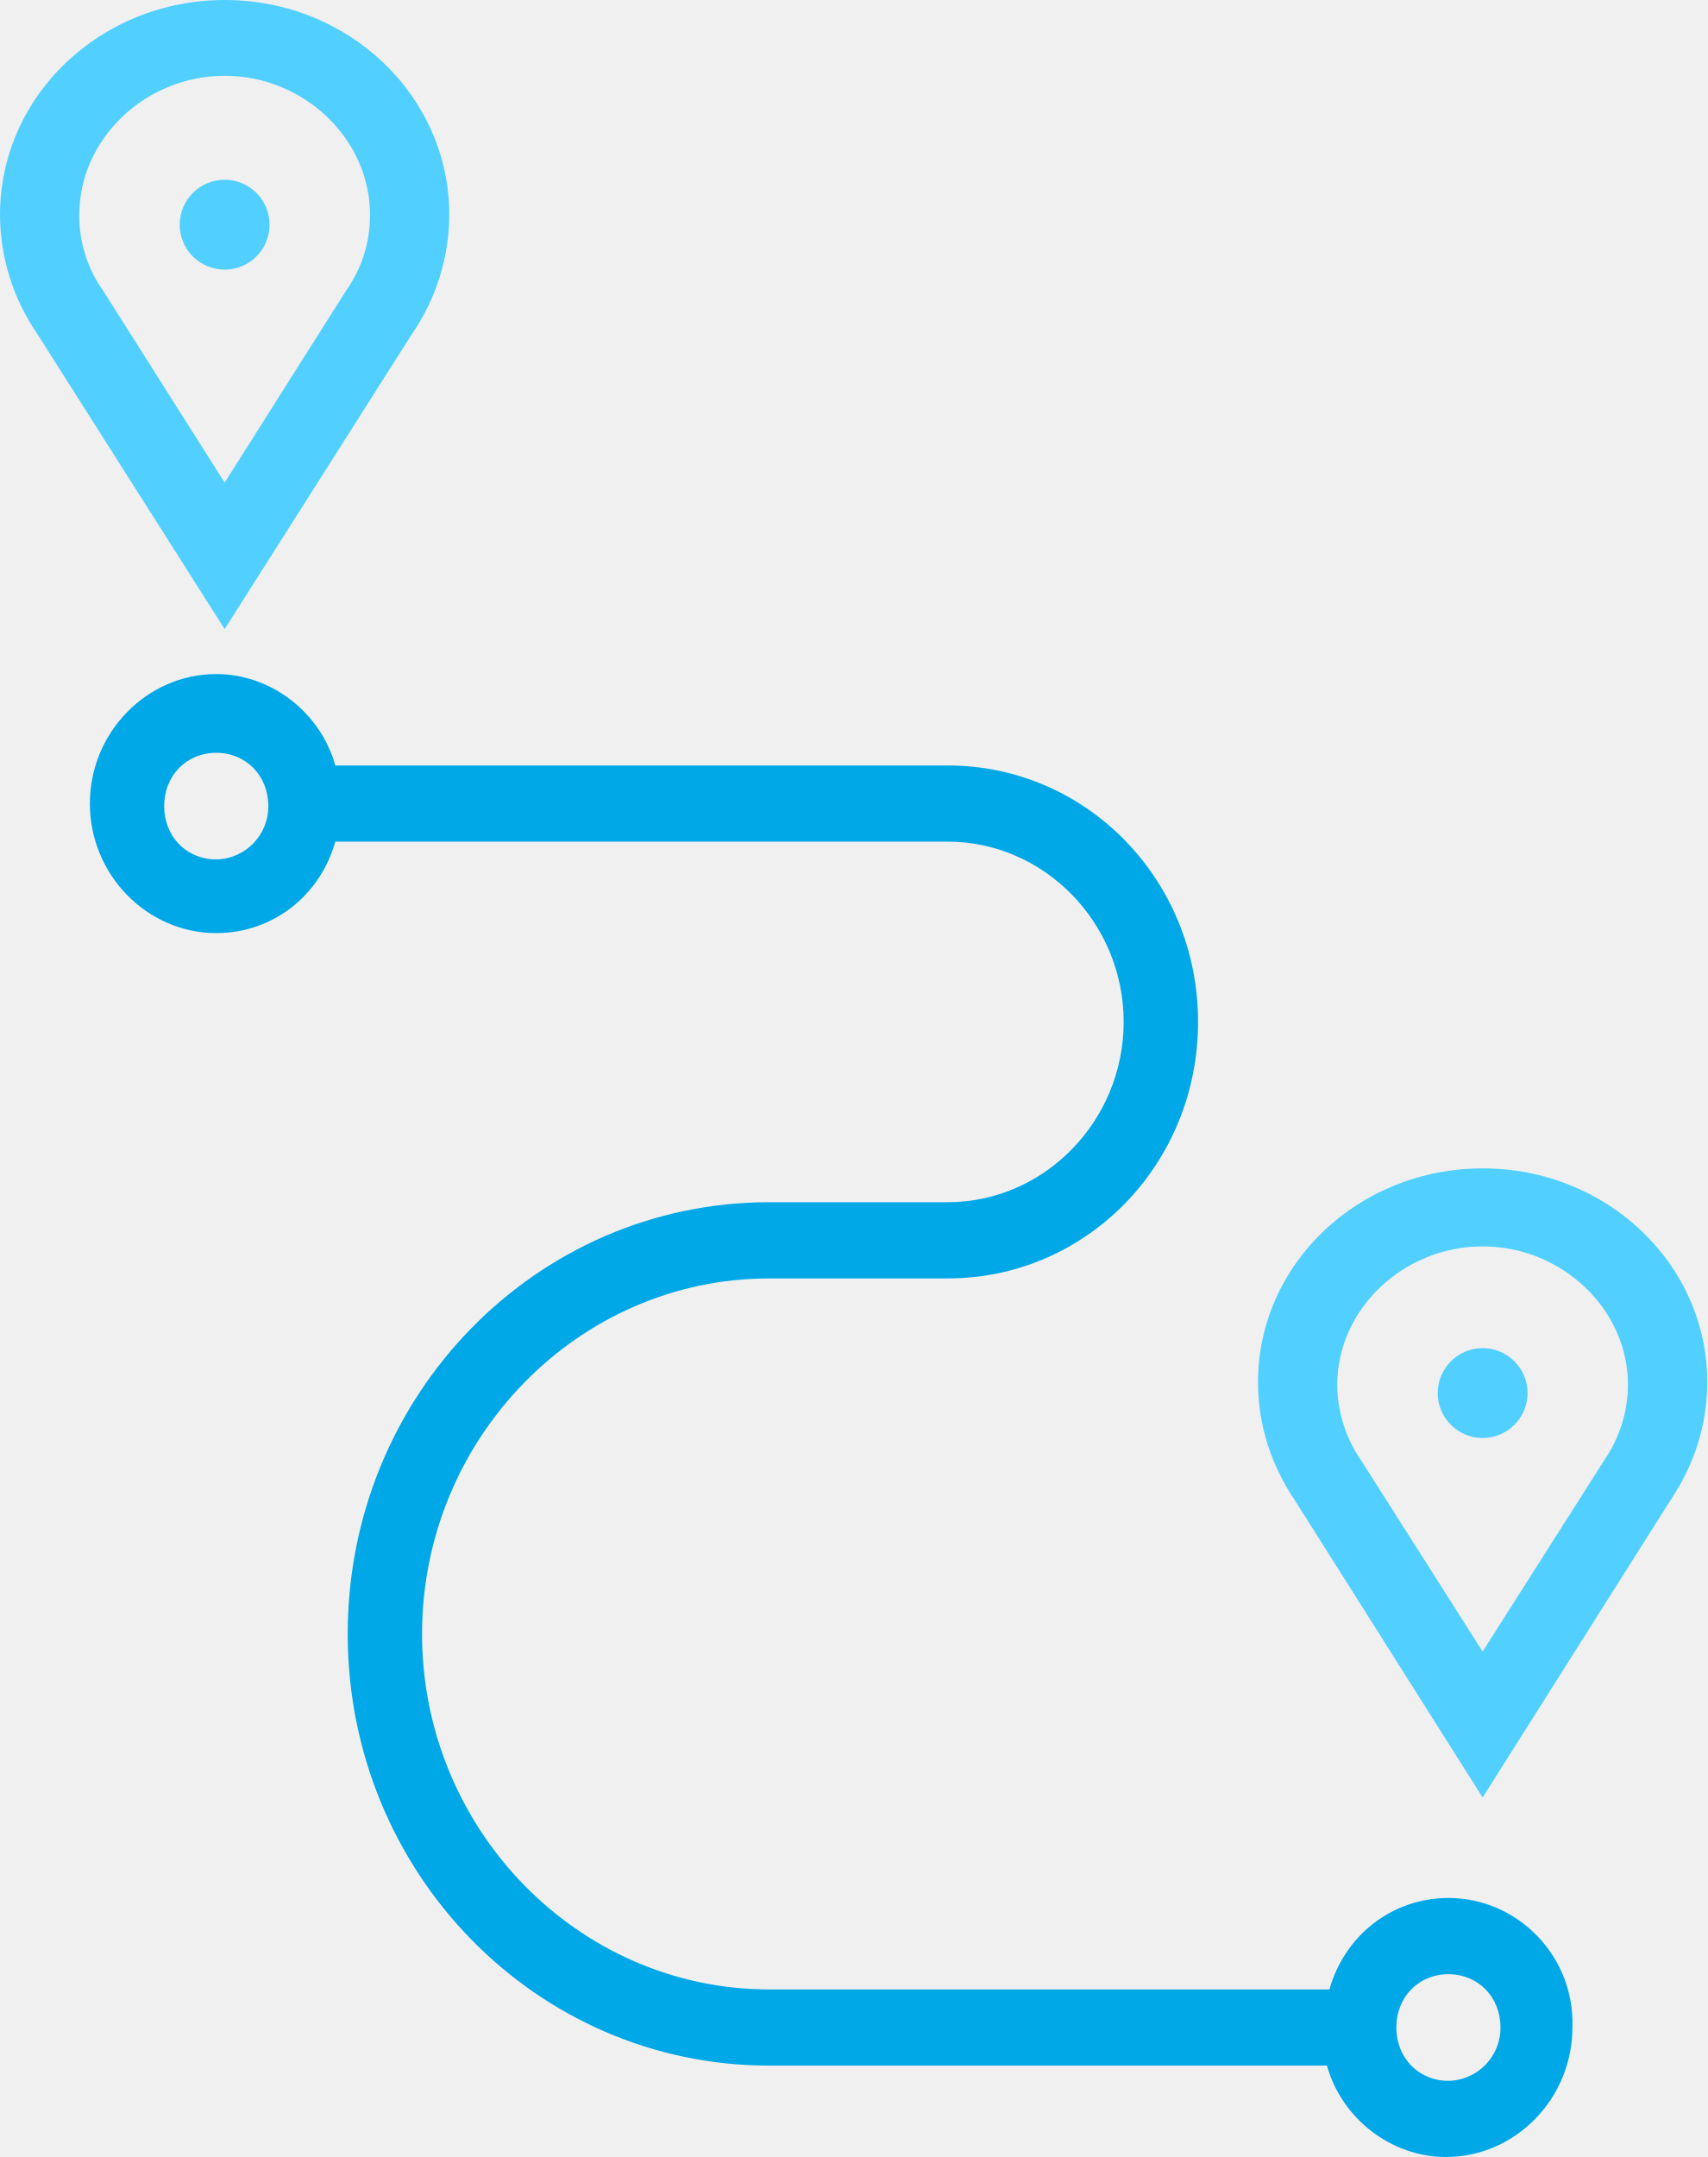
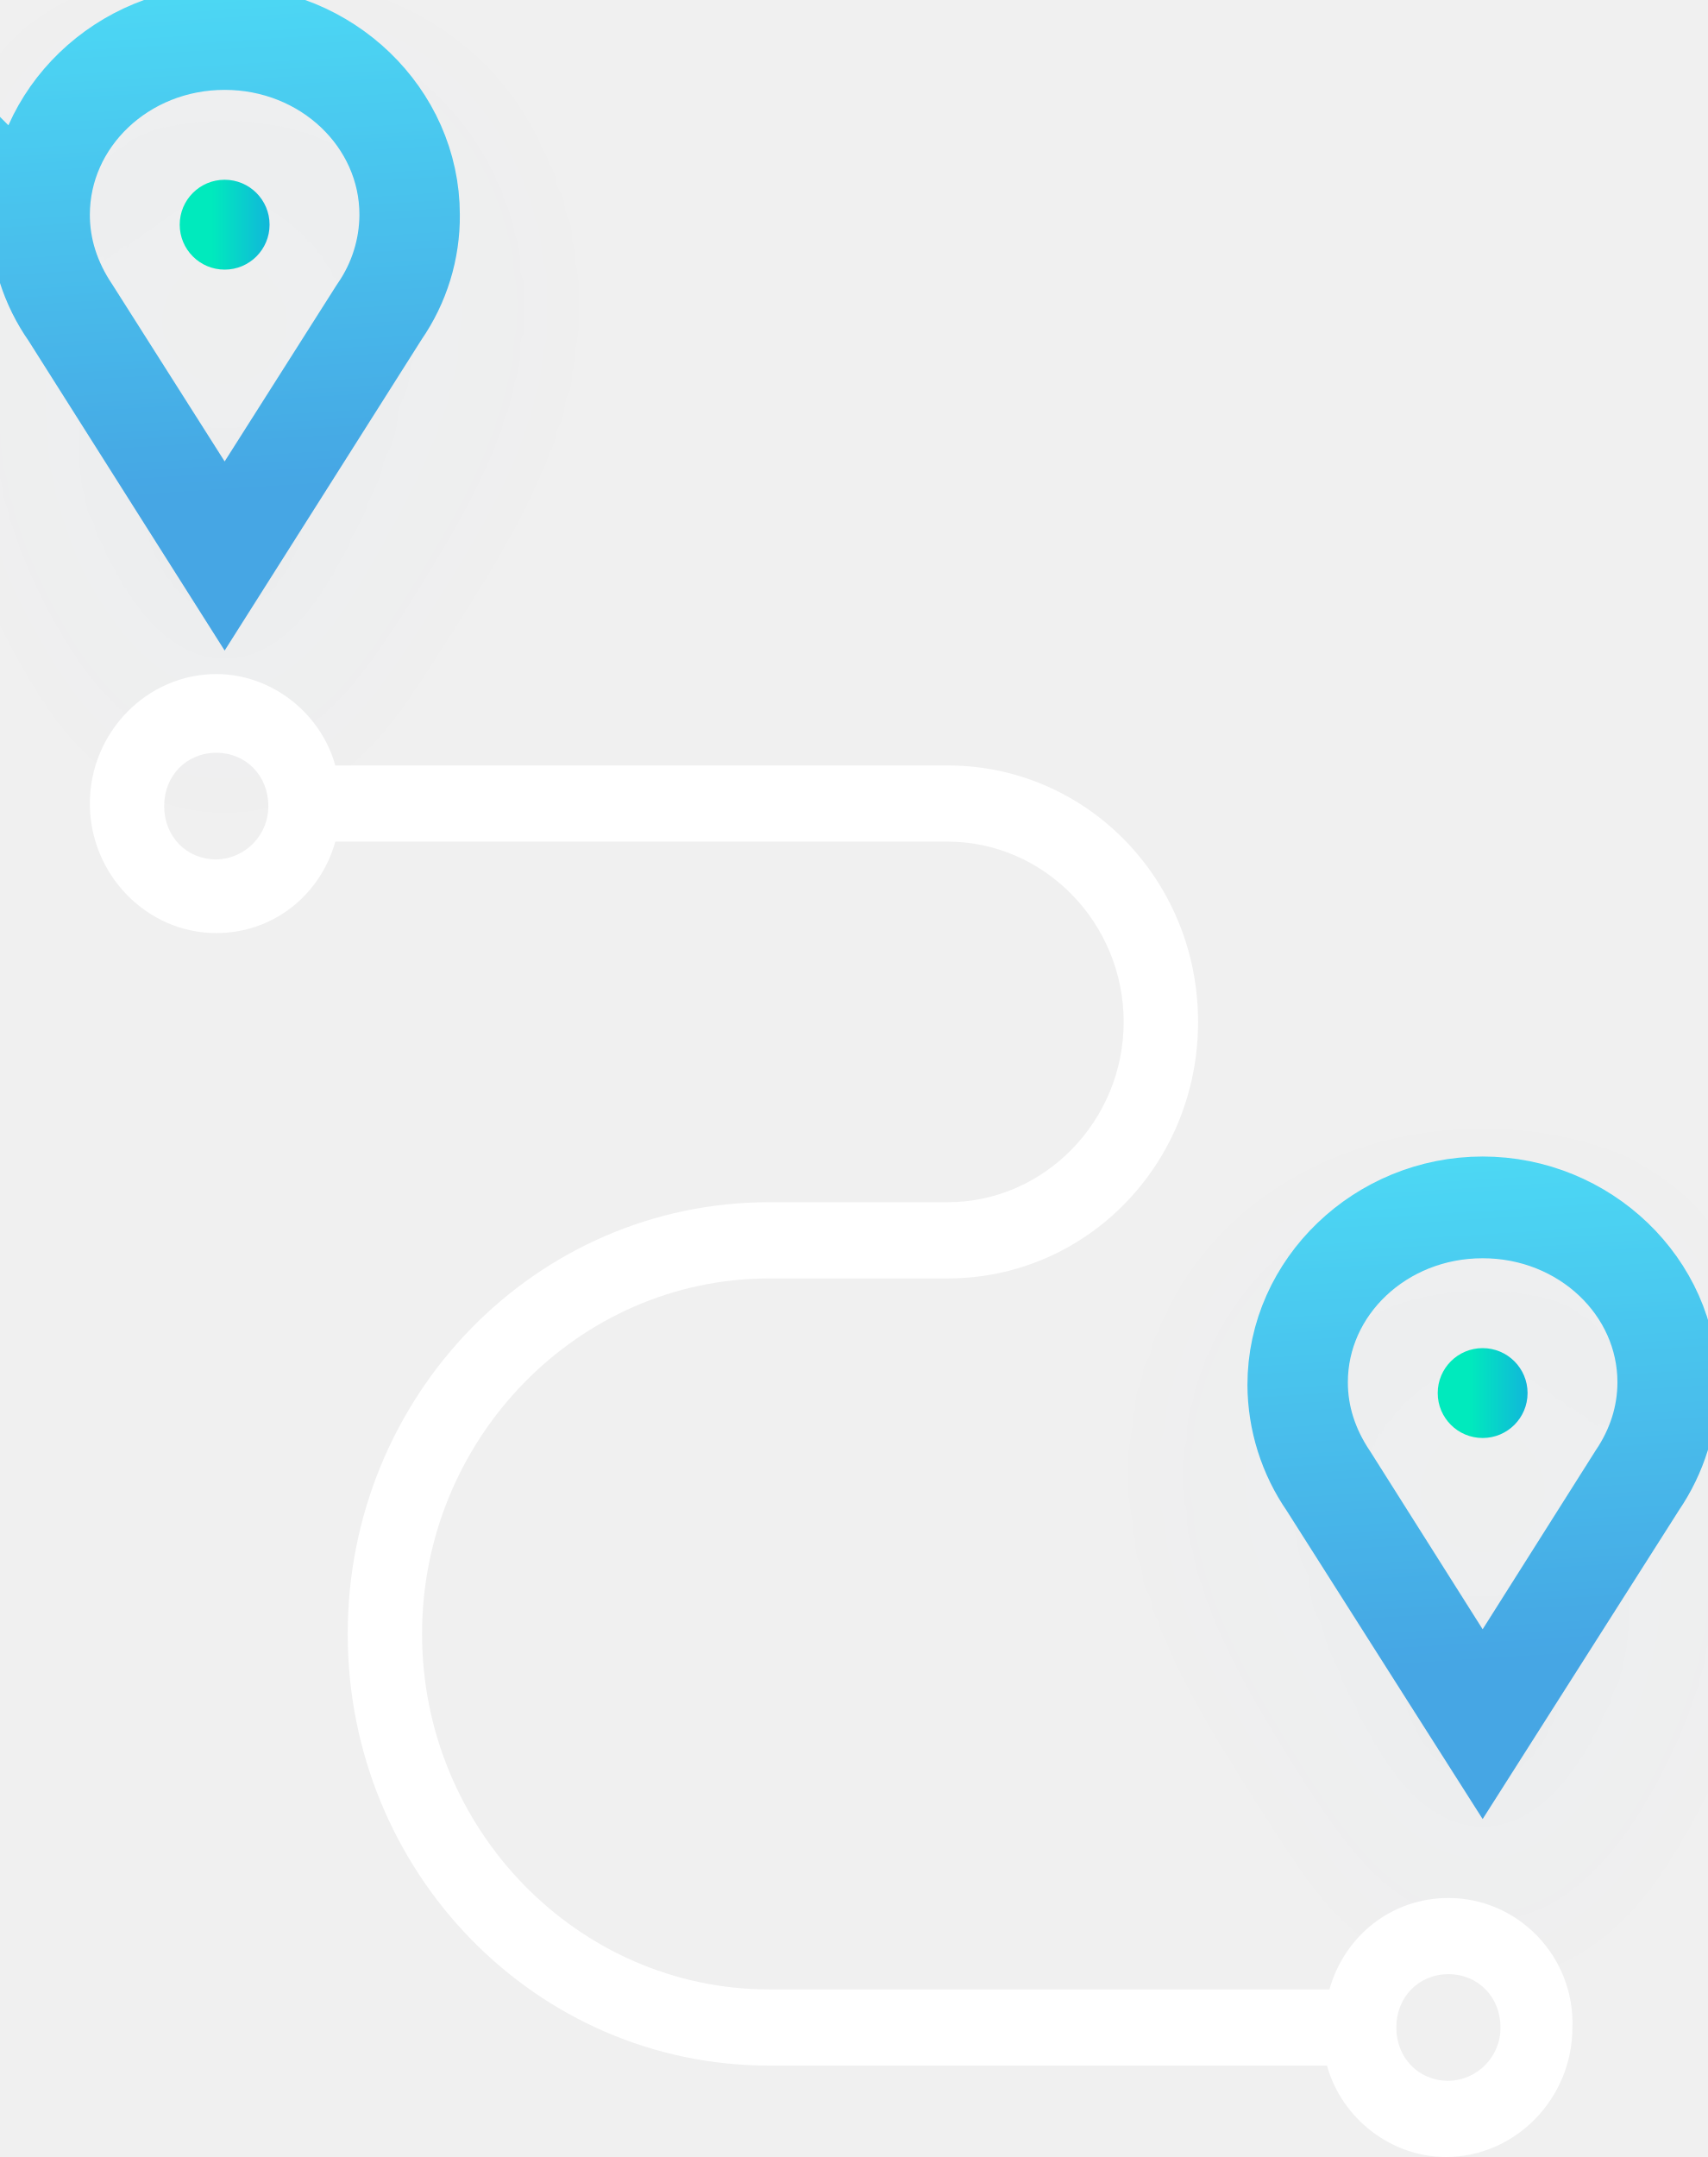
- <svg xmlns="http://www.w3.org/2000/svg" width="38" height="48" viewBox="0 0 38 48">
+ <svg xmlns="http://www.w3.org/2000/svg" xmlns:xlink="http://www.w3.org/1999/xlink" width="38" height="48" viewBox="0 0 38 48">
+   <defs>
+     <linearGradient id="c" x1="65.808%" x2="59.513%" y1="85.631%" y2="-55.374%">
+       <stop offset="0%" stop-color="#1490E0" />
+       <stop offset="100%" stop-color="#20F0FF" />
+     </linearGradient>
+     <path id="b" d="M9.176 7.422A4.7 4.7 0 0 0 10 4.779C10 2.137 7.765 0 5 0S0 2.137 0 4.78a4.7 4.7 0 0 0 .824 2.642L5 14l4.176-6.578zM1.765 4.779c0-1.687 1.47-3.092 3.235-3.092s3.235 1.405 3.235 3.092c0 .619-.176 1.18-.53 1.687L5 10.739 2.294 6.466a2.882 2.882 0 0 1-.53-1.687z" />
+     <filter id="a" width="240%" height="200%" x="-70%" y="-35.7%" filterUnits="objectBoundingBox">
+       <feOffset dy="2" in="SourceAlpha" result="shadowOffsetOuter1" />
+       <feMorphology in="SourceAlpha" radius="2" result="shadowInner" />
+       <feOffset dy="2" in="shadowInner" result="shadowInner" />
+       <feComposite in="shadowOffsetOuter1" in2="shadowInner" operator="out" result="shadowOffsetOuter1" />
+       <feGaussianBlur in="shadowOffsetOuter1" result="shadowBlurOuter1" stdDeviation="2" />
+       <feColorMatrix in="shadowBlurOuter1" values="0 0 0 0 0.033 0 0 0 0 0.327 0 0 0 0 0.538 0 0 0 0.15 0" />
+     </filter>
+     <path id="e" d="M33 26c-2.765 0-5 2.128-5 4.76 0 .952.294 1.848.824 2.632L33 40l4.176-6.608c.53-.784.824-1.68.824-2.632 0-2.632-2.235-4.76-5-4.76zm2.706 6.496L33 36.752l-2.706-4.256a2.99 2.99 0 0 1-.53-1.68c0-1.68 1.471-3.08 3.236-3.08 1.765 0 3.235 1.4 3.235 3.08a2.99 2.99 0 0 1-.53 1.68z" />
+     <filter id="d" width="240%" height="200%" x="-70%" y="-35.7%" filterUnits="objectBoundingBox">
+       <feOffset dy="2" in="SourceAlpha" result="shadowOffsetOuter1" />
+       <feMorphology in="SourceAlpha" radius="2" result="shadowInner" />
+       <feOffset dy="2" in="shadowInner" result="shadowInner" />
+       <feComposite in="shadowOffsetOuter1" in2="shadowInner" operator="out" result="shadowOffsetOuter1" />
+       <feGaussianBlur in="shadowOffsetOuter1" result="shadowBlurOuter1" stdDeviation="2" />
+       <feColorMatrix in="shadowBlurOuter1" values="0 0 0 0 0.033 0 0 0 0 0.327 0 0 0 0 0.538 0 0 0 0.15 0" />
+     </filter>
+     <linearGradient id="f" x1="113.409%" x2="35.661%" y1="55.58%" y2="55.58%">
+       <stop offset="0%" stop-color="#14ACE0" />
+       <stop offset="100%" stop-color="#00EABD" />
+     </linearGradient>
+   </defs>
  <g fill="none" fill-rule="nonzero">
-     <path fill="#51D0FF" d="M9.176 7.422A4.7 4.7 0 0 0 10 4.779C10 2.137 7.765 0 5 0S0 2.137 0 4.78a4.7 4.7 0 0 0 .824 2.642L5 14l4.176-6.578zM1.765 4.779c0-1.687 1.47-3.092 3.235-3.092s3.235 1.405 3.235 3.092c0 .619-.176 1.18-.53 1.687L5 10.739 2.294 6.466a2.882 2.882 0 0 1-.53-1.687zM33 26c-2.765 0-5 2.128-5 4.76 0 .952.294 1.848.824 2.632L33 40l4.176-6.608c.53-.784.824-1.68.824-2.632 0-2.632-2.235-4.76-5-4.76zm2.706 6.496L33 36.752l-2.706-4.256a2.99 2.99 0 0 1-.53-1.68c0-1.68 1.471-3.08 3.236-3.08 1.765 0 3.235 1.4 3.235 3.08a2.99 2.99 0 0 1-.53 1.68z" />
-     <circle cx="33" cy="31" r="1" fill="#51D0FF" />
-     <circle cx="5" cy="5" r="1" fill="#51D0FF" />
-     <path fill="#00A8E7" d="M32.24 42.236c-1.27 0-2.318.848-2.65 2.035H17.12c-4.25 0-7.726-3.56-7.726-7.911 0-4.351 3.477-7.911 7.726-7.911h3.973c3.09 0 5.573-2.543 5.573-5.708 0-3.164-2.483-5.707-5.573-5.707H7.463C7.132 15.848 6.028 15 4.814 15 3.27 15 2 16.3 2 17.882s1.27 2.882 2.814 2.882c1.27 0 2.318-.848 2.649-2.035h13.63c2.152 0 3.917 1.809 3.917 4.012 0 2.204-1.765 4.012-3.917 4.012H17.12c-5.187 0-9.381 4.295-9.381 9.607 0 5.311 4.194 9.606 9.38 9.606h12.416C29.866 47.152 30.97 48 32.184 48c1.545 0 2.814-1.3 2.814-2.882.055-1.582-1.214-2.882-2.759-2.882zM4.813 19.125c-.662 0-1.159-.509-1.159-1.187s.497-1.186 1.16-1.186c.661 0 1.158.508 1.158 1.186a1.18 1.18 0 0 1-1.159 1.187zm27.425 27.18c-.662 0-1.159-.509-1.159-1.187s.497-1.186 1.16-1.186c.661 0 1.158.508 1.158 1.186a1.18 1.18 0 0 1-1.159 1.187z" />
+     <g opacity=".776">
+       <use fill="#000" filter="url(#a)" xlink:href="#b" />
+       <path stroke="url(#c)" stroke-linejoin="square" stroke-width="2" d="M5 12.134l3.332-5.248.015-.022A3.7 3.7 0 0 0 9 4.779C9 2.7 7.222 1 5 1S1 2.7 1 4.78c0 .736.223 1.444.668 2.106L5 12.134zM.765 4.78C.765 2.53 2.693.687 5 .687c2.307 0 4.235 1.843 4.235 4.092a3.84 3.84 0 0 1-.684 2.222L5 12.608l-.845-1.334-2.681-4.236a3.882 3.882 0 0 1-.71-2.259z" />
+     </g>
+     <g opacity=".776">
+       <use fill="#000" filter="url(#d)" xlink:href="#e" />
+       <path stroke="url(#c)" stroke-linejoin="square" stroke-width="2" d="M33 38.128l3.348-5.296c.429-.635.652-1.34.652-2.072 0-2.068-1.777-3.76-4-3.76s-4 1.692-4 3.76c0 .733.223 1.437.669 2.098L33 38.128zm3.539-5.078L33 38.616l-.844-1.327-2.681-4.22a3.99 3.99 0 0 1-.71-2.253c0-2.244 1.929-4.08 4.235-4.08s4.235 1.836 4.235 4.08a3.99 3.99 0 0 1-.696 2.234z" />
+     </g>
+     <path fill="#FFF" d="M32.24 42.236c-1.27 0-2.318.848-2.65 2.035H17.12c-4.25 0-7.726-3.56-7.726-7.911 0-4.351 3.477-7.911 7.726-7.911h3.973c3.09 0 5.573-2.543 5.573-5.708 0-3.164-2.483-5.707-5.573-5.707H7.463C7.132 15.848 6.028 15 4.814 15 3.27 15 2 16.3 2 17.882s1.27 2.882 2.814 2.882c1.27 0 2.318-.848 2.649-2.035h13.63c2.152 0 3.917 1.809 3.917 4.012 0 2.204-1.765 4.012-3.917 4.012H17.12c-5.187 0-9.381 4.295-9.381 9.607 0 5.311 4.194 9.606 9.38 9.606h12.416C29.866 47.152 30.97 48 32.184 48c1.545 0 2.814-1.3 2.814-2.882.055-1.582-1.214-2.882-2.759-2.882zM4.813 19.125c-.662 0-1.159-.509-1.159-1.187s.497-1.186 1.16-1.186c.661 0 1.158.508 1.158 1.186a1.18 1.18 0 0 1-1.159 1.187zm27.425 27.18c-.662 0-1.159-.509-1.159-1.187s.497-1.186 1.16-1.186c.661 0 1.158.508 1.158 1.186a1.18 1.18 0 0 1-1.159 1.187z" />
+     <circle cx="33" cy="31" r="1" fill="url(#f)" />
+     <circle cx="5" cy="5" r="1" fill="url(#f)" />
  </g>
</svg>
